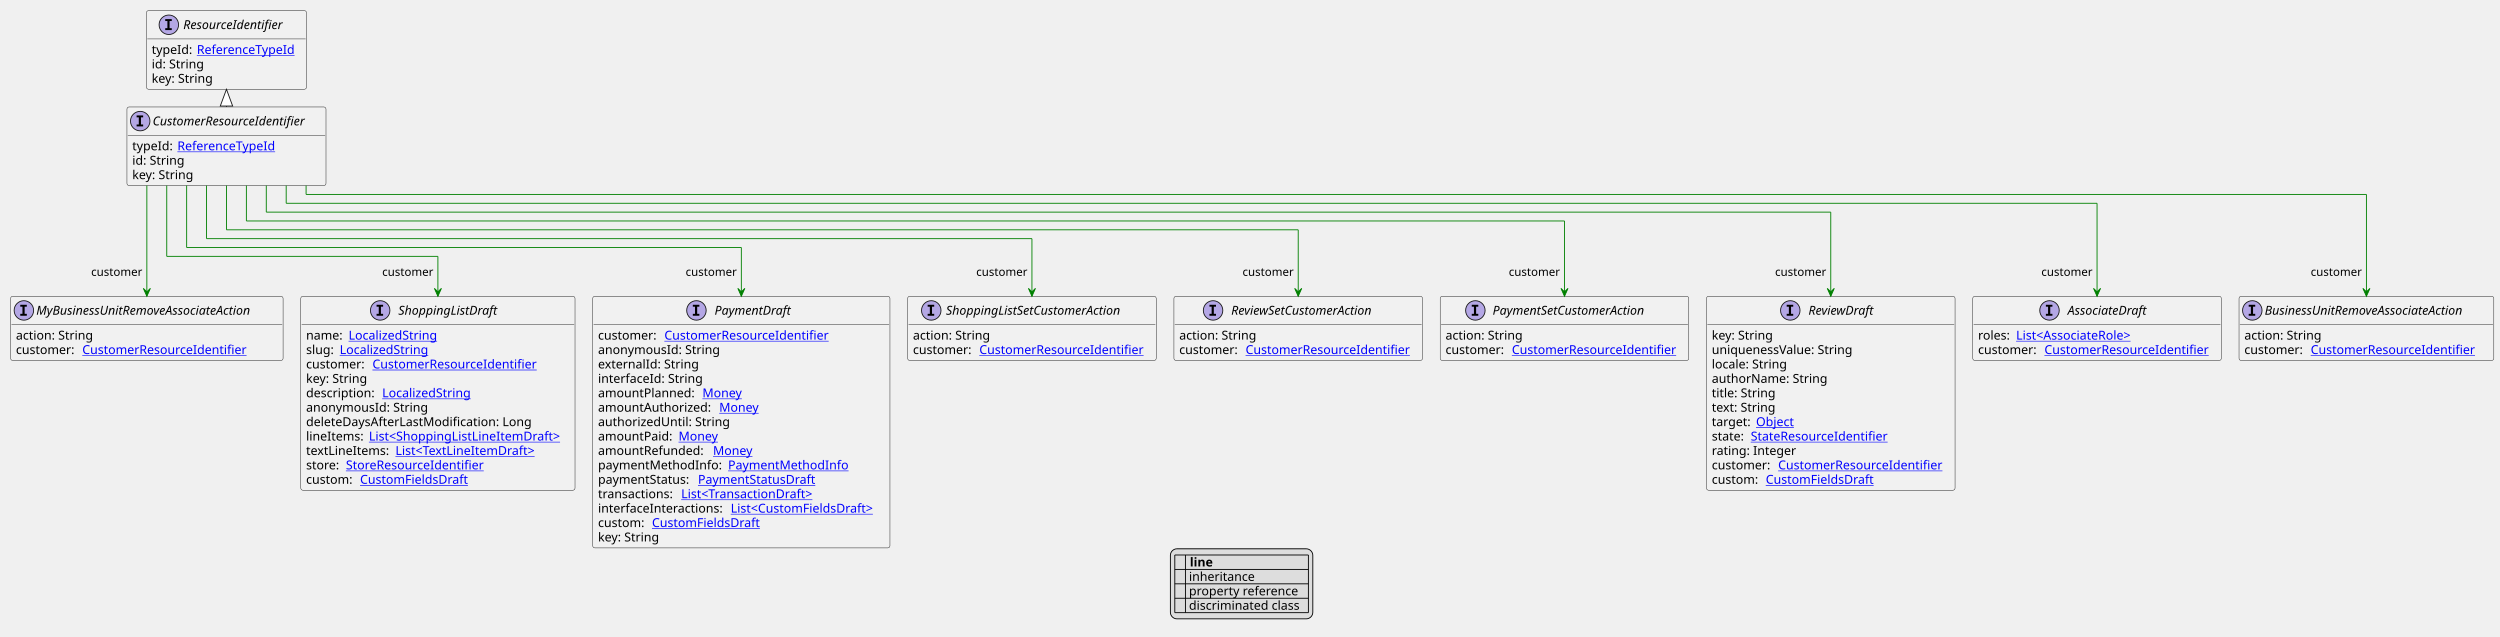
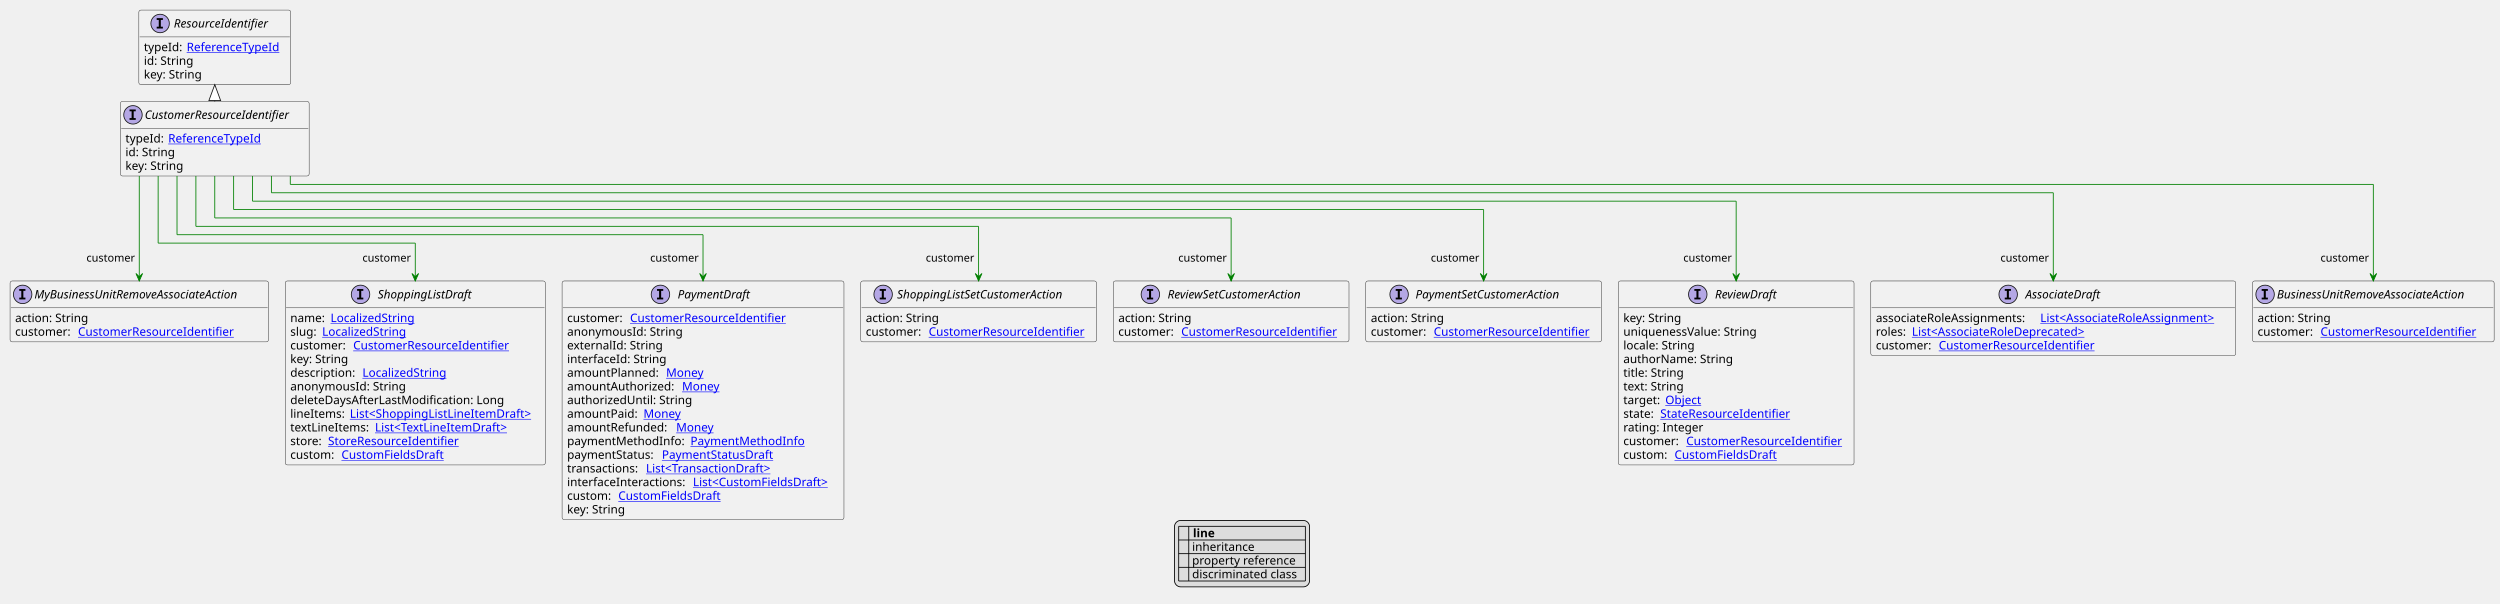
- <svg xmlns="http://www.w3.org/2000/svg" xmlns:xlink="http://www.w3.org/1999/xlink" contentStyleType="text/css" height="719px" preserveAspectRatio="none" style="width:2826px;height:719px;background:#FFFFFF;" version="1.1" viewBox="0 0 2826 719" width="2826px" zoomAndPan="magnify">
+ <svg xmlns="http://www.w3.org/2000/svg" xmlns:xlink="http://www.w3.org/1999/xlink" contentStyleType="text/css" height="719px" preserveAspectRatio="none" style="width:2980px;height:719px;background:#FFFFFF;" version="1.1" viewBox="0 0 2980 719" width="2980px" zoomAndPan="magnify">
  <defs>
-     <filter height="1" id="bowl3whwjlszy0" width="1" x="0" y="0">
+     <filter height="1" id="bwupvezf6zhh10" width="1" x="0" y="0">
      <feFlood flood-color="#000000" result="flood" />
      <feComposite in="SourceGraphic" in2="flood" operator="over" />
    </filter>
-     <filter height="1" id="bowl3whwjlszy1" width="1" x="0" y="0">
+     <filter height="1" id="bwupvezf6zhh11" width="1" x="0" y="0">
      <feFlood flood-color="#008000" result="flood" />
      <feComposite in="SourceGraphic" in2="flood" operator="over" />
    </filter>
-     <filter height="1" id="bowl3whwjlszy2" width="1" x="0" y="0">
+     <filter height="1" id="bwupvezf6zhh12" width="1" x="0" y="0">
      <feFlood flood-color="#0000FF" result="flood" />
      <feComposite in="SourceGraphic" in2="flood" operator="over" />
    </filter>
  </defs>
  <g>
    <a href="CustomerResourceIdentifier.svg" target="_top" title="CustomerResourceIdentifier.svg" xlink:actuate="onRequest" xlink:href="CustomerResourceIdentifier.svg" xlink:show="new" xlink:title="CustomerResourceIdentifier.svg" xlink:type="simple">
      <g id="elem_CustomerResourceIdentifier">
        <rect codeLine="10" fill="#F1F1F1" height="88.891" id="CustomerResourceIdentifier" rx="2.5" ry="2.5" style="stroke:#181818;stroke-width:0.5;" width="225" x="143.5" y="120.891" />
        <ellipse cx="158.5" cy="136.891" fill="#B4A7E5" rx="11" ry="11" style="stroke:#181818;stroke-width:1.0;" />
        <path d="M154.422,132.656 L154.422,130.5 L161.812,130.5 L161.812,132.656 L159.344,132.656 L159.344,140.734 L161.812,140.734 L161.812,142.891 L154.422,142.891 L154.422,140.734 L156.891,140.734 L156.891,132.656 L154.422,132.656 Z " fill="#000000" />
        <text fill="#000000" font-family="sans-serif" font-size="14" font-style="italic" lengthAdjust="spacing" textLength="193" x="172.5" y="141.737">CustomerResourceIdentifier</text>
        <line style="stroke:#181818;stroke-width:0.5;" x1="144.5" x2="367.5" y1="152.891" y2="152.891" />
        <text fill="#000000" font-family="sans-serif" font-size="14" lengthAdjust="spacing" textLength="47" x="149.5" y="169.886">typeId:</text>
        <a href="ReferenceTypeId.svg" target="_top" title="ReferenceTypeId.svg" xlink:actuate="onRequest" xlink:href="ReferenceTypeId.svg" xlink:show="new" xlink:title="ReferenceTypeId.svg" xlink:type="simple">
          <text fill="#0000FF" font-family="sans-serif" font-size="14" lengthAdjust="spacing" text-decoration="underline" textLength="118" x="200.5" y="169.886">ReferenceTypeId</text>
        </a>
        <text fill="#000000" font-family="sans-serif" font-size="14" lengthAdjust="spacing" textLength="61" x="149.5" y="186.183">id: String</text>
        <text fill="#000000" font-family="sans-serif" font-size="14" lengthAdjust="spacing" textLength="73" x="149.5" y="202.48">key: String</text>
      </g>
    </a>
    <a href="ResourceIdentifier.svg" target="_top" title="ResourceIdentifier.svg" xlink:actuate="onRequest" xlink:href="ResourceIdentifier.svg" xlink:show="new" xlink:title="ResourceIdentifier.svg" xlink:type="simple">
      <g id="elem_ResourceIdentifier">
        <rect codeLine="15" fill="#F1F1F1" height="88.891" id="ResourceIdentifier" rx="2.5" ry="2.5" style="stroke:#181818;stroke-width:0.5;" width="181" x="165.5" y="12" />
        <ellipse cx="190.85" cy="28" fill="#B4A7E5" rx="11" ry="11" style="stroke:#181818;stroke-width:1.0;" />
        <path d="M186.772,23.766 L186.772,21.609 L194.162,21.609 L194.162,23.766 L191.694,23.766 L191.694,31.844 L194.162,31.844 L194.162,34 L186.772,34 L186.772,31.844 L189.241,31.844 L189.241,23.766 L186.772,23.766 Z " fill="#000000" />
        <text fill="#000000" font-family="sans-serif" font-size="14" font-style="italic" lengthAdjust="spacing" textLength="126" x="207.15" y="32.847">ResourceIdentifier</text>
        <line style="stroke:#181818;stroke-width:0.5;" x1="166.5" x2="345.5" y1="44" y2="44" />
        <text fill="#000000" font-family="sans-serif" font-size="14" lengthAdjust="spacing" textLength="47" x="171.5" y="60.995">typeId:</text>
        <a href="ReferenceTypeId.svg" target="_top" title="ReferenceTypeId.svg" xlink:actuate="onRequest" xlink:href="ReferenceTypeId.svg" xlink:show="new" xlink:title="ReferenceTypeId.svg" xlink:type="simple">
          <text fill="#0000FF" font-family="sans-serif" font-size="14" lengthAdjust="spacing" text-decoration="underline" textLength="118" x="222.5" y="60.995">ReferenceTypeId</text>
        </a>
        <text fill="#000000" font-family="sans-serif" font-size="14" lengthAdjust="spacing" textLength="61" x="171.5" y="77.292">id: String</text>
        <text fill="#000000" font-family="sans-serif" font-size="14" lengthAdjust="spacing" textLength="73" x="171.5" y="93.589">key: String</text>
      </g>
    </a>
    <a href="AssociateDraft.svg" target="_top" title="AssociateDraft.svg" xlink:actuate="onRequest" xlink:href="AssociateDraft.svg" xlink:show="new" xlink:title="AssociateDraft.svg" xlink:type="simple">
      <g id="elem_AssociateDraft">
-         <rect codeLine="22" fill="#F1F1F1" height="72.594" id="AssociateDraft" rx="2.5" ry="2.5" style="stroke:#181818;stroke-width:0.5;" width="281" x="2230" y="334.914" />
-         <ellipse cx="2316.75" cy="350.914" fill="#B4A7E5" rx="11" ry="11" style="stroke:#181818;stroke-width:1.0;" />
-         <path d="M2312.672,346.68 L2312.672,344.523 L2320.062,344.523 L2320.062,346.68 L2317.594,346.68 L2317.594,354.758 L2320.062,354.758 L2320.062,356.914 L2312.672,356.914 L2312.672,354.758 L2315.141,354.758 L2315.141,346.68 L2312.672,346.68 Z " fill="#000000" />
-         <text fill="#000000" font-family="sans-serif" font-size="14" font-style="italic" lengthAdjust="spacing" textLength="99" x="2337.25" y="355.761">AssociateDraft</text>
-         <line style="stroke:#181818;stroke-width:0.5;" x1="2231" x2="2510" y1="366.914" y2="366.914" />
-         <text fill="#000000" font-family="sans-serif" font-size="14" lengthAdjust="spacing" textLength="39" x="2236" y="383.909">roles:</text>
-         <a href="AssociateRole.svg" target="_top" title="AssociateRole.svg" xlink:actuate="onRequest" xlink:href="AssociateRole.svg" xlink:show="new" xlink:title="AssociateRole.svg" xlink:type="simple">
-           <text fill="#0000FF" font-family="sans-serif" font-size="14" lengthAdjust="spacing" text-decoration="underline" textLength="145" x="2279" y="383.909">List&lt;AssociateRole&gt;</text>
-         </a>
-         <text fill="#000000" font-family="sans-serif" font-size="14" lengthAdjust="spacing" textLength="71" x="2236" y="400.206">customer:</text>
-         <a href="CustomerResourceIdentifier.svg" target="_top" title="CustomerResourceIdentifier.svg" xlink:actuate="onRequest" xlink:href="CustomerResourceIdentifier.svg" xlink:show="new" xlink:title="CustomerResourceIdentifier.svg" xlink:type="simple">
-           <text fill="#0000FF" font-family="sans-serif" font-size="14" lengthAdjust="spacing" text-decoration="underline" textLength="194" x="2311" y="400.206">CustomerResourceIdentifier</text>
+         <rect codeLine="22" fill="#F1F1F1" height="88.891" id="AssociateDraft" rx="2.5" ry="2.5" style="stroke:#181818;stroke-width:0.5;" width="435" x="2230" y="334.914" />
+         <ellipse cx="2393.75" cy="350.914" fill="#B4A7E5" rx="11" ry="11" style="stroke:#181818;stroke-width:1.0;" />
+         <path d="M2389.672,346.68 L2389.672,344.523 L2397.062,344.523 L2397.062,346.68 L2394.594,346.68 L2394.594,354.758 L2397.062,354.758 L2397.062,356.914 L2389.672,356.914 L2389.672,354.758 L2392.141,354.758 L2392.141,346.68 L2389.672,346.68 Z " fill="#000000" />
+         <text fill="#000000" font-family="sans-serif" font-size="14" font-style="italic" lengthAdjust="spacing" textLength="99" x="2414.25" y="355.761">AssociateDraft</text>
+         <line style="stroke:#181818;stroke-width:0.5;" x1="2231" x2="2664" y1="366.914" y2="366.914" />
+         <text fill="#000000" font-family="sans-serif" font-size="14" lengthAdjust="spacing" textLength="192" x="2236" y="383.909">associateRoleAssignments:</text>
+         <a href="AssociateRoleAssignment.svg" target="_top" title="AssociateRoleAssignment.svg" xlink:actuate="onRequest" xlink:href="AssociateRoleAssignment.svg" xlink:show="new" xlink:title="AssociateRoleAssignment.svg" xlink:type="simple">
+           <text fill="#0000FF" font-family="sans-serif" font-size="14" lengthAdjust="spacing" text-decoration="underline" textLength="227" x="2432" y="383.909">List&lt;AssociateRoleAssignment&gt;</text>
+         </a>
+         <text fill="#000000" font-family="sans-serif" font-size="14" lengthAdjust="spacing" textLength="39" x="2236" y="400.206">roles:</text>
+         <a href="AssociateRoleDeprecated.svg" target="_top" title="AssociateRoleDeprecated.svg" xlink:actuate="onRequest" xlink:href="AssociateRoleDeprecated.svg" xlink:show="new" xlink:title="AssociateRoleDeprecated.svg" xlink:type="simple">
+           <text fill="#0000FF" font-family="sans-serif" font-size="14" lengthAdjust="spacing" text-decoration="underline" textLength="227" x="2279" y="400.206">List&lt;AssociateRoleDeprecated&gt;</text>
+         </a>
+         <text fill="#000000" font-family="sans-serif" font-size="14" lengthAdjust="spacing" textLength="71" x="2236" y="416.503">customer:</text>
+         <a href="CustomerResourceIdentifier.svg" target="_top" title="CustomerResourceIdentifier.svg" xlink:actuate="onRequest" xlink:href="CustomerResourceIdentifier.svg" xlink:show="new" xlink:title="CustomerResourceIdentifier.svg" xlink:type="simple">
+           <text fill="#0000FF" font-family="sans-serif" font-size="14" lengthAdjust="spacing" text-decoration="underline" textLength="194" x="2311" y="416.503">CustomerResourceIdentifier</text>
        </a>
      </g>
    </a>
    <a href="BusinessUnitRemoveAssociateAction.svg" target="_top" title="BusinessUnitRemoveAssociateAction.svg" xlink:actuate="onRequest" xlink:href="BusinessUnitRemoveAssociateAction.svg" xlink:show="new" xlink:title="BusinessUnitRemoveAssociateAction.svg" xlink:type="simple">
      <g id="elem_BusinessUnitRemoveAssociateAction">
-         <rect codeLine="26" fill="#F1F1F1" height="72.594" id="BusinessUnitRemoveAssociateAction" rx="2.5" ry="2.5" style="stroke:#181818;stroke-width:0.5;" width="288" x="2531" y="334.914" />
-         <ellipse cx="2546" cy="350.914" fill="#B4A7E5" rx="11" ry="11" style="stroke:#181818;stroke-width:1.0;" />
-         <path d="M2541.922,346.68 L2541.922,344.523 L2549.312,344.523 L2549.312,346.68 L2546.844,346.68 L2546.844,354.758 L2549.312,354.758 L2549.312,356.914 L2541.922,356.914 L2541.922,354.758 L2544.391,354.758 L2544.391,346.68 L2541.922,346.68 Z " fill="#000000" />
-         <text fill="#000000" font-family="sans-serif" font-size="14" font-style="italic" lengthAdjust="spacing" textLength="256" x="2560" y="355.761">BusinessUnitRemoveAssociateAction</text>
-         <line style="stroke:#181818;stroke-width:0.5;" x1="2532" x2="2818" y1="366.914" y2="366.914" />
-         <text fill="#000000" font-family="sans-serif" font-size="14" lengthAdjust="spacing" textLength="91" x="2537" y="383.909">action: String</text>
-         <text fill="#000000" font-family="sans-serif" font-size="14" lengthAdjust="spacing" textLength="71" x="2537" y="400.206">customer:</text>
-         <a href="CustomerResourceIdentifier.svg" target="_top" title="CustomerResourceIdentifier.svg" xlink:actuate="onRequest" xlink:href="CustomerResourceIdentifier.svg" xlink:show="new" xlink:title="CustomerResourceIdentifier.svg" xlink:type="simple">
-           <text fill="#0000FF" font-family="sans-serif" font-size="14" lengthAdjust="spacing" text-decoration="underline" textLength="194" x="2612" y="400.206">CustomerResourceIdentifier</text>
+         <rect codeLine="27" fill="#F1F1F1" height="72.594" id="BusinessUnitRemoveAssociateAction" rx="2.5" ry="2.5" style="stroke:#181818;stroke-width:0.5;" width="288" x="2685" y="334.914" />
+         <ellipse cx="2700" cy="350.914" fill="#B4A7E5" rx="11" ry="11" style="stroke:#181818;stroke-width:1.0;" />
+         <path d="M2695.922,346.68 L2695.922,344.523 L2703.312,344.523 L2703.312,346.68 L2700.844,346.68 L2700.844,354.758 L2703.312,354.758 L2703.312,356.914 L2695.922,356.914 L2695.922,354.758 L2698.391,354.758 L2698.391,346.68 L2695.922,346.68 Z " fill="#000000" />
+         <text fill="#000000" font-family="sans-serif" font-size="14" font-style="italic" lengthAdjust="spacing" textLength="256" x="2714" y="355.761">BusinessUnitRemoveAssociateAction</text>
+         <line style="stroke:#181818;stroke-width:0.5;" x1="2686" x2="2972" y1="366.914" y2="366.914" />
+         <text fill="#000000" font-family="sans-serif" font-size="14" lengthAdjust="spacing" textLength="91" x="2691" y="383.909">action: String</text>
+         <text fill="#000000" font-family="sans-serif" font-size="14" lengthAdjust="spacing" textLength="71" x="2691" y="400.206">customer:</text>
+         <a href="CustomerResourceIdentifier.svg" target="_top" title="CustomerResourceIdentifier.svg" xlink:actuate="onRequest" xlink:href="CustomerResourceIdentifier.svg" xlink:show="new" xlink:title="CustomerResourceIdentifier.svg" xlink:type="simple">
+           <text fill="#0000FF" font-family="sans-serif" font-size="14" lengthAdjust="spacing" text-decoration="underline" textLength="194" x="2766" y="400.206">CustomerResourceIdentifier</text>
        </a>
      </g>
    </a>
    <a href="MyBusinessUnitRemoveAssociateAction.svg" target="_top" title="MyBusinessUnitRemoveAssociateAction.svg" xlink:actuate="onRequest" xlink:href="MyBusinessUnitRemoveAssociateAction.svg" xlink:show="new" xlink:title="MyBusinessUnitRemoveAssociateAction.svg" xlink:type="simple">
      <g id="elem_MyBusinessUnitRemoveAssociateAction">
-         <rect codeLine="30" fill="#F1F1F1" height="72.594" id="MyBusinessUnitRemoveAssociateAction" rx="2.5" ry="2.5" style="stroke:#181818;stroke-width:0.5;" width="308" x="12" y="334.914" />
+         <rect codeLine="31" fill="#F1F1F1" height="72.594" id="MyBusinessUnitRemoveAssociateAction" rx="2.5" ry="2.5" style="stroke:#181818;stroke-width:0.5;" width="308" x="12" y="334.914" />
        <ellipse cx="27" cy="350.914" fill="#B4A7E5" rx="11" ry="11" style="stroke:#181818;stroke-width:1.0;" />
        <path d="M22.922,346.68 L22.922,344.523 L30.312,344.523 L30.312,346.68 L27.844,346.68 L27.844,354.758 L30.312,354.758 L30.312,356.914 L22.922,356.914 L22.922,354.758 L25.391,354.758 L25.391,346.68 L22.922,346.68 Z " fill="#000000" />
        <text fill="#000000" font-family="sans-serif" font-size="14" font-style="italic" lengthAdjust="spacing" textLength="276" x="41" y="355.761">MyBusinessUnitRemoveAssociateAction</text>
        <line style="stroke:#181818;stroke-width:0.5;" x1="13" x2="319" y1="366.914" y2="366.914" />
        <text fill="#000000" font-family="sans-serif" font-size="14" lengthAdjust="spacing" textLength="91" x="18" y="383.909">action: String</text>
        <text fill="#000000" font-family="sans-serif" font-size="14" lengthAdjust="spacing" textLength="71" x="18" y="400.206">customer:</text>
        <a href="CustomerResourceIdentifier.svg" target="_top" title="CustomerResourceIdentifier.svg" xlink:actuate="onRequest" xlink:href="CustomerResourceIdentifier.svg" xlink:show="new" xlink:title="CustomerResourceIdentifier.svg" xlink:type="simple">
          <text fill="#0000FF" font-family="sans-serif" font-size="14" lengthAdjust="spacing" text-decoration="underline" textLength="194" x="93" y="400.206">CustomerResourceIdentifier</text>
        </a>
      </g>
    </a>
    <a href="PaymentDraft.svg" target="_top" title="PaymentDraft.svg" xlink:actuate="onRequest" xlink:href="PaymentDraft.svg" xlink:show="new" xlink:title="PaymentDraft.svg" xlink:type="simple">
      <g id="elem_PaymentDraft">
-         <rect codeLine="34" fill="#F1F1F1" height="284.453" id="PaymentDraft" rx="2.5" ry="2.5" style="stroke:#181818;stroke-width:0.5;" width="336" x="670" y="334.914" />
+         <rect codeLine="35" fill="#F1F1F1" height="284.453" id="PaymentDraft" rx="2.5" ry="2.5" style="stroke:#181818;stroke-width:0.5;" width="336" x="670" y="334.914" />
        <ellipse cx="787.25" cy="350.914" fill="#B4A7E5" rx="11" ry="11" style="stroke:#181818;stroke-width:1.0;" />
        <path d="M783.172,346.68 L783.172,344.523 L790.562,344.523 L790.562,346.68 L788.094,346.68 L788.094,354.758 L790.562,354.758 L790.562,356.914 L783.172,356.914 L783.172,354.758 L785.641,354.758 L785.641,346.68 L783.172,346.68 Z " fill="#000000" />
        <text fill="#000000" font-family="sans-serif" font-size="14" font-style="italic" lengthAdjust="spacing" textLength="93" x="807.75" y="355.761">PaymentDraft</text>
        <line style="stroke:#181818;stroke-width:0.5;" x1="671" x2="1005" y1="366.914" y2="366.914" />
        <text fill="#000000" font-family="sans-serif" font-size="14" lengthAdjust="spacing" textLength="71" x="676" y="383.909">customer:</text>
        <a href="CustomerResourceIdentifier.svg" target="_top" title="CustomerResourceIdentifier.svg" xlink:actuate="onRequest" xlink:href="CustomerResourceIdentifier.svg" xlink:show="new" xlink:title="CustomerResourceIdentifier.svg" xlink:type="simple">
          <text fill="#0000FF" font-family="sans-serif" font-size="14" lengthAdjust="spacing" text-decoration="underline" textLength="194" x="751" y="383.909">CustomerResourceIdentifier</text>
        </a>
        <text fill="#000000" font-family="sans-serif" font-size="14" lengthAdjust="spacing" textLength="142" x="676" y="400.206">anonymousId: String</text>
        <text fill="#000000" font-family="sans-serif" font-size="14" lengthAdjust="spacing" textLength="116" x="676" y="416.503">externalId: String</text>
        <text fill="#000000" font-family="sans-serif" font-size="14" lengthAdjust="spacing" textLength="121" x="676" y="432.8">interfaceId: String</text>
        <text fill="#000000" font-family="sans-serif" font-size="14" lengthAdjust="spacing" textLength="114" x="676" y="449.097">amountPlanned:</text>
        <a href="Money.svg" target="_top" title="Money.svg" xlink:actuate="onRequest" xlink:href="Money.svg" xlink:show="new" xlink:title="Money.svg" xlink:type="simple">
          <text fill="#0000FF" font-family="sans-serif" font-size="14" lengthAdjust="spacing" text-decoration="underline" textLength="46" x="794" y="449.097">Money</text>
        </a>
        <text fill="#000000" font-family="sans-serif" font-size="14" lengthAdjust="spacing" textLength="133" x="676" y="465.394">amountAuthorized:</text>
        <a href="Money.svg" target="_top" title="Money.svg" xlink:actuate="onRequest" xlink:href="Money.svg" xlink:show="new" xlink:title="Money.svg" xlink:type="simple">
          <text fill="#0000FF" font-family="sans-serif" font-size="14" lengthAdjust="spacing" text-decoration="underline" textLength="46" x="813" y="465.394">Money</text>
        </a>
        <text fill="#000000" font-family="sans-serif" font-size="14" lengthAdjust="spacing" textLength="153" x="676" y="481.69">authorizedUntil: String</text>
        <text fill="#000000" font-family="sans-serif" font-size="14" lengthAdjust="spacing" textLength="87" x="676" y="497.987">amountPaid:</text>
        <a href="Money.svg" target="_top" title="Money.svg" xlink:actuate="onRequest" xlink:href="Money.svg" xlink:show="new" xlink:title="Money.svg" xlink:type="simple">
          <text fill="#0000FF" font-family="sans-serif" font-size="14" lengthAdjust="spacing" text-decoration="underline" textLength="46" x="767" y="497.987">Money</text>
        </a>
        <text fill="#000000" font-family="sans-serif" font-size="14" lengthAdjust="spacing" textLength="126" x="676" y="514.284">amountRefunded:</text>
        <a href="Money.svg" target="_top" title="Money.svg" xlink:actuate="onRequest" xlink:href="Money.svg" xlink:show="new" xlink:title="Money.svg" xlink:type="simple">
          <text fill="#0000FF" font-family="sans-serif" font-size="14" lengthAdjust="spacing" text-decoration="underline" textLength="46" x="806" y="514.284">Money</text>
        </a>
        <text fill="#000000" font-family="sans-serif" font-size="14" lengthAdjust="spacing" textLength="143" x="676" y="530.581">paymentMethodInfo:</text>
        <a href="PaymentMethodInfo.svg" target="_top" title="PaymentMethodInfo.svg" xlink:actuate="onRequest" xlink:href="PaymentMethodInfo.svg" xlink:show="new" xlink:title="PaymentMethodInfo.svg" xlink:type="simple">
          <text fill="#0000FF" font-family="sans-serif" font-size="14" lengthAdjust="spacing" text-decoration="underline" textLength="138" x="823" y="530.581">PaymentMethodInfo</text>
        </a>
        <text fill="#000000" font-family="sans-serif" font-size="14" lengthAdjust="spacing" textLength="109" x="676" y="546.878">paymentStatus:</text>
        <a href="PaymentStatusDraft.svg" target="_top" title="PaymentStatusDraft.svg" xlink:actuate="onRequest" xlink:href="PaymentStatusDraft.svg" xlink:show="new" xlink:title="PaymentStatusDraft.svg" xlink:type="simple">
          <text fill="#0000FF" font-family="sans-serif" font-size="14" lengthAdjust="spacing" text-decoration="underline" textLength="137" x="789" y="546.878">PaymentStatusDraft</text>
        </a>
        <text fill="#000000" font-family="sans-serif" font-size="14" lengthAdjust="spacing" textLength="90" x="676" y="563.175">transactions:</text>
        <a href="TransactionDraft.svg" target="_top" title="TransactionDraft.svg" xlink:actuate="onRequest" xlink:href="TransactionDraft.svg" xlink:show="new" xlink:title="TransactionDraft.svg" xlink:type="simple">
          <text fill="#0000FF" font-family="sans-serif" font-size="14" lengthAdjust="spacing" text-decoration="underline" textLength="161" x="770" y="563.175">List&lt;TransactionDraft&gt;</text>
        </a>
        <text fill="#000000" font-family="sans-serif" font-size="14" lengthAdjust="spacing" textLength="146" x="676" y="579.472">interfaceInteractions:</text>
        <a href="CustomFieldsDraft.svg" target="_top" title="CustomFieldsDraft.svg" xlink:actuate="onRequest" xlink:href="CustomFieldsDraft.svg" xlink:show="new" xlink:title="CustomFieldsDraft.svg" xlink:type="simple">
          <text fill="#0000FF" font-family="sans-serif" font-size="14" lengthAdjust="spacing" text-decoration="underline" textLength="174" x="826" y="579.472">List&lt;CustomFieldsDraft&gt;</text>
        </a>
        <text fill="#000000" font-family="sans-serif" font-size="14" lengthAdjust="spacing" textLength="57" x="676" y="595.769">custom:</text>
        <a href="CustomFieldsDraft.svg" target="_top" title="CustomFieldsDraft.svg" xlink:actuate="onRequest" xlink:href="CustomFieldsDraft.svg" xlink:show="new" xlink:title="CustomFieldsDraft.svg" xlink:type="simple">
          <text fill="#0000FF" font-family="sans-serif" font-size="14" lengthAdjust="spacing" text-decoration="underline" textLength="127" x="737" y="595.769">CustomFieldsDraft</text>
        </a>
        <text fill="#000000" font-family="sans-serif" font-size="14" lengthAdjust="spacing" textLength="73" x="676" y="612.065">key: String</text>
      </g>
    </a>
    <a href="PaymentSetCustomerAction.svg" target="_top" title="PaymentSetCustomerAction.svg" xlink:actuate="onRequest" xlink:href="PaymentSetCustomerAction.svg" xlink:show="new" xlink:title="PaymentSetCustomerAction.svg" xlink:type="simple">
      <g id="elem_PaymentSetCustomerAction">
-         <rect codeLine="51" fill="#F1F1F1" height="72.594" id="PaymentSetCustomerAction" rx="2.5" ry="2.5" style="stroke:#181818;stroke-width:0.5;" width="281" x="1628" y="334.914" />
+         <rect codeLine="52" fill="#F1F1F1" height="72.594" id="PaymentSetCustomerAction" rx="2.5" ry="2.5" style="stroke:#181818;stroke-width:0.5;" width="281" x="1628" y="334.914" />
        <ellipse cx="1667.75" cy="350.914" fill="#B4A7E5" rx="11" ry="11" style="stroke:#181818;stroke-width:1.0;" />
        <path d="M1663.672,346.68 L1663.672,344.523 L1671.062,344.523 L1671.062,346.68 L1668.594,346.68 L1668.594,354.758 L1671.062,354.758 L1671.062,356.914 L1663.672,356.914 L1663.672,354.758 L1666.141,354.758 L1666.141,346.68 L1663.672,346.68 Z " fill="#000000" />
        <text fill="#000000" font-family="sans-serif" font-size="14" font-style="italic" lengthAdjust="spacing" textLength="194" x="1687.25" y="355.761">PaymentSetCustomerAction</text>
        <line style="stroke:#181818;stroke-width:0.5;" x1="1629" x2="1908" y1="366.914" y2="366.914" />
        <text fill="#000000" font-family="sans-serif" font-size="14" lengthAdjust="spacing" textLength="91" x="1634" y="383.909">action: String</text>
        <text fill="#000000" font-family="sans-serif" font-size="14" lengthAdjust="spacing" textLength="71" x="1634" y="400.206">customer:</text>
        <a href="CustomerResourceIdentifier.svg" target="_top" title="CustomerResourceIdentifier.svg" xlink:actuate="onRequest" xlink:href="CustomerResourceIdentifier.svg" xlink:show="new" xlink:title="CustomerResourceIdentifier.svg" xlink:type="simple">
          <text fill="#0000FF" font-family="sans-serif" font-size="14" lengthAdjust="spacing" text-decoration="underline" textLength="194" x="1709" y="400.206">CustomerResourceIdentifier</text>
        </a>
      </g>
    </a>
    <a href="ReviewDraft.svg" target="_top" title="ReviewDraft.svg" xlink:actuate="onRequest" xlink:href="ReviewDraft.svg" xlink:show="new" xlink:title="ReviewDraft.svg" xlink:type="simple">
      <g id="elem_ReviewDraft">
-         <rect codeLine="55" fill="#F1F1F1" height="219.266" id="ReviewDraft" rx="2.5" ry="2.5" style="stroke:#181818;stroke-width:0.5;" width="281" x="1929" y="334.914" />
+         <rect codeLine="56" fill="#F1F1F1" height="219.266" id="ReviewDraft" rx="2.5" ry="2.5" style="stroke:#181818;stroke-width:0.5;" width="281" x="1929" y="334.914" />
        <ellipse cx="2023.75" cy="350.914" fill="#B4A7E5" rx="11" ry="11" style="stroke:#181818;stroke-width:1.0;" />
        <path d="M2019.672,346.68 L2019.672,344.523 L2027.062,344.523 L2027.062,346.68 L2024.594,346.68 L2024.594,354.758 L2027.062,354.758 L2027.062,356.914 L2019.672,356.914 L2019.672,354.758 L2022.141,354.758 L2022.141,346.68 L2019.672,346.68 Z " fill="#000000" />
        <text fill="#000000" font-family="sans-serif" font-size="14" font-style="italic" lengthAdjust="spacing" textLength="83" x="2044.25" y="355.761">ReviewDraft</text>
        <line style="stroke:#181818;stroke-width:0.5;" x1="1930" x2="2209" y1="366.914" y2="366.914" />
        <text fill="#000000" font-family="sans-serif" font-size="14" lengthAdjust="spacing" textLength="73" x="1935" y="383.909">key: String</text>
        <text fill="#000000" font-family="sans-serif" font-size="14" lengthAdjust="spacing" textLength="169" x="1935" y="400.206">uniquenessValue: String</text>
        <text fill="#000000" font-family="sans-serif" font-size="14" lengthAdjust="spacing" textLength="89" x="1935" y="416.503">locale: String</text>
        <text fill="#000000" font-family="sans-serif" font-size="14" lengthAdjust="spacing" textLength="134" x="1935" y="432.8">authorName: String</text>
        <text fill="#000000" font-family="sans-serif" font-size="14" lengthAdjust="spacing" textLength="74" x="1935" y="449.097">title: String</text>
        <text fill="#000000" font-family="sans-serif" font-size="14" lengthAdjust="spacing" textLength="75" x="1935" y="465.394">text: String</text>
        <text fill="#000000" font-family="sans-serif" font-size="14" lengthAdjust="spacing" textLength="46" x="1935" y="481.69">target:</text>
        <a href="Object.svg" target="_top" title="Object.svg" xlink:actuate="onRequest" xlink:href="Object.svg" xlink:show="new" xlink:title="Object.svg" xlink:type="simple">
          <text fill="#0000FF" font-family="sans-serif" font-size="14" lengthAdjust="spacing" text-decoration="underline" textLength="45" x="1985" y="481.69">Object</text>
        </a>
        <text fill="#000000" font-family="sans-serif" font-size="14" lengthAdjust="spacing" textLength="40" x="1935" y="497.987">state:</text>
        <a href="StateResourceIdentifier.svg" target="_top" title="StateResourceIdentifier.svg" xlink:actuate="onRequest" xlink:href="StateResourceIdentifier.svg" xlink:show="new" xlink:title="StateResourceIdentifier.svg" xlink:type="simple">
          <text fill="#0000FF" font-family="sans-serif" font-size="14" lengthAdjust="spacing" text-decoration="underline" textLength="162" x="1979" y="497.987">StateResourceIdentifier</text>
        </a>
        <text fill="#000000" font-family="sans-serif" font-size="14" lengthAdjust="spacing" textLength="97" x="1935" y="514.284">rating: Integer</text>
        <text fill="#000000" font-family="sans-serif" font-size="14" lengthAdjust="spacing" textLength="71" x="1935" y="530.581">customer:</text>
        <a href="CustomerResourceIdentifier.svg" target="_top" title="CustomerResourceIdentifier.svg" xlink:actuate="onRequest" xlink:href="CustomerResourceIdentifier.svg" xlink:show="new" xlink:title="CustomerResourceIdentifier.svg" xlink:type="simple">
          <text fill="#0000FF" font-family="sans-serif" font-size="14" lengthAdjust="spacing" text-decoration="underline" textLength="194" x="2010" y="530.581">CustomerResourceIdentifier</text>
        </a>
        <text fill="#000000" font-family="sans-serif" font-size="14" lengthAdjust="spacing" textLength="57" x="1935" y="546.878">custom:</text>
        <a href="CustomFieldsDraft.svg" target="_top" title="CustomFieldsDraft.svg" xlink:actuate="onRequest" xlink:href="CustomFieldsDraft.svg" xlink:show="new" xlink:title="CustomFieldsDraft.svg" xlink:type="simple">
          <text fill="#0000FF" font-family="sans-serif" font-size="14" lengthAdjust="spacing" text-decoration="underline" textLength="127" x="1996" y="546.878">CustomFieldsDraft</text>
        </a>
      </g>
    </a>
    <a href="ReviewSetCustomerAction.svg" target="_top" title="ReviewSetCustomerAction.svg" xlink:actuate="onRequest" xlink:href="ReviewSetCustomerAction.svg" xlink:show="new" xlink:title="ReviewSetCustomerAction.svg" xlink:type="simple">
      <g id="elem_ReviewSetCustomerAction">
-         <rect codeLine="68" fill="#F1F1F1" height="72.594" id="ReviewSetCustomerAction" rx="2.5" ry="2.5" style="stroke:#181818;stroke-width:0.5;" width="281" x="1327" y="334.914" />
+         <rect codeLine="69" fill="#F1F1F1" height="72.594" id="ReviewSetCustomerAction" rx="2.5" ry="2.5" style="stroke:#181818;stroke-width:0.5;" width="281" x="1327" y="334.914" />
        <ellipse cx="1371.25" cy="350.914" fill="#B4A7E5" rx="11" ry="11" style="stroke:#181818;stroke-width:1.0;" />
        <path d="M1367.172,346.68 L1367.172,344.523 L1374.562,344.523 L1374.562,346.68 L1372.094,346.68 L1372.094,354.758 L1374.562,354.758 L1374.562,356.914 L1367.172,356.914 L1367.172,354.758 L1369.641,354.758 L1369.641,346.68 L1367.172,346.68 Z " fill="#000000" />
        <text fill="#000000" font-family="sans-serif" font-size="14" font-style="italic" lengthAdjust="spacing" textLength="184" x="1391.75" y="355.761">ReviewSetCustomerAction</text>
        <line style="stroke:#181818;stroke-width:0.5;" x1="1328" x2="1607" y1="366.914" y2="366.914" />
        <text fill="#000000" font-family="sans-serif" font-size="14" lengthAdjust="spacing" textLength="91" x="1333" y="383.909">action: String</text>
        <text fill="#000000" font-family="sans-serif" font-size="14" lengthAdjust="spacing" textLength="71" x="1333" y="400.206">customer:</text>
        <a href="CustomerResourceIdentifier.svg" target="_top" title="CustomerResourceIdentifier.svg" xlink:actuate="onRequest" xlink:href="CustomerResourceIdentifier.svg" xlink:show="new" xlink:title="CustomerResourceIdentifier.svg" xlink:type="simple">
          <text fill="#0000FF" font-family="sans-serif" font-size="14" lengthAdjust="spacing" text-decoration="underline" textLength="194" x="1408" y="400.206">CustomerResourceIdentifier</text>
        </a>
      </g>
    </a>
    <a href="ShoppingListDraft.svg" target="_top" title="ShoppingListDraft.svg" xlink:actuate="onRequest" xlink:href="ShoppingListDraft.svg" xlink:show="new" xlink:title="ShoppingListDraft.svg" xlink:type="simple">
      <g id="elem_ShoppingListDraft">
-         <rect codeLine="72" fill="#F1F1F1" height="219.266" id="ShoppingListDraft" rx="2.5" ry="2.5" style="stroke:#181818;stroke-width:0.5;" width="310" x="340" y="334.914" />
+         <rect codeLine="73" fill="#F1F1F1" height="219.266" id="ShoppingListDraft" rx="2.5" ry="2.5" style="stroke:#181818;stroke-width:0.5;" width="310" x="340" y="334.914" />
        <ellipse cx="429.75" cy="350.914" fill="#B4A7E5" rx="11" ry="11" style="stroke:#181818;stroke-width:1.0;" />
        <path d="M425.672,346.68 L425.672,344.523 L433.062,344.523 L433.062,346.68 L430.594,346.68 L430.594,354.758 L433.062,354.758 L433.062,356.914 L425.672,356.914 L425.672,354.758 L428.141,354.758 L428.141,346.68 L425.672,346.68 Z " fill="#000000" />
        <text fill="#000000" font-family="sans-serif" font-size="14" font-style="italic" lengthAdjust="spacing" textLength="122" x="450.25" y="355.761">ShoppingListDraft</text>
        <line style="stroke:#181818;stroke-width:0.5;" x1="341" x2="649" y1="366.914" y2="366.914" />
        <text fill="#000000" font-family="sans-serif" font-size="14" lengthAdjust="spacing" textLength="44" x="346" y="383.909">name:</text>
        <a href="LocalizedString.svg" target="_top" title="LocalizedString.svg" xlink:actuate="onRequest" xlink:href="LocalizedString.svg" xlink:show="new" xlink:title="LocalizedString.svg" xlink:type="simple">
          <text fill="#0000FF" font-family="sans-serif" font-size="14" lengthAdjust="spacing" text-decoration="underline" textLength="104" x="394" y="383.909">LocalizedString</text>
        </a>
        <text fill="#000000" font-family="sans-serif" font-size="14" lengthAdjust="spacing" textLength="34" x="346" y="400.206">slug:</text>
        <a href="LocalizedString.svg" target="_top" title="LocalizedString.svg" xlink:actuate="onRequest" xlink:href="LocalizedString.svg" xlink:show="new" xlink:title="LocalizedString.svg" xlink:type="simple">
          <text fill="#0000FF" font-family="sans-serif" font-size="14" lengthAdjust="spacing" text-decoration="underline" textLength="104" x="384" y="400.206">LocalizedString</text>
        </a>
        <text fill="#000000" font-family="sans-serif" font-size="14" lengthAdjust="spacing" textLength="71" x="346" y="416.503">customer:</text>
        <a href="CustomerResourceIdentifier.svg" target="_top" title="CustomerResourceIdentifier.svg" xlink:actuate="onRequest" xlink:href="CustomerResourceIdentifier.svg" xlink:show="new" xlink:title="CustomerResourceIdentifier.svg" xlink:type="simple">
          <text fill="#0000FF" font-family="sans-serif" font-size="14" lengthAdjust="spacing" text-decoration="underline" textLength="194" x="421" y="416.503">CustomerResourceIdentifier</text>
        </a>
        <text fill="#000000" font-family="sans-serif" font-size="14" lengthAdjust="spacing" textLength="73" x="346" y="432.8">key: String</text>
        <text fill="#000000" font-family="sans-serif" font-size="14" lengthAdjust="spacing" textLength="82" x="346" y="449.097">description:</text>
        <a href="LocalizedString.svg" target="_top" title="LocalizedString.svg" xlink:actuate="onRequest" xlink:href="LocalizedString.svg" xlink:show="new" xlink:title="LocalizedString.svg" xlink:type="simple">
          <text fill="#0000FF" font-family="sans-serif" font-size="14" lengthAdjust="spacing" text-decoration="underline" textLength="104" x="432" y="449.097">LocalizedString</text>
        </a>
        <text fill="#000000" font-family="sans-serif" font-size="14" lengthAdjust="spacing" textLength="142" x="346" y="465.394">anonymousId: String</text>
        <text fill="#000000" font-family="sans-serif" font-size="14" lengthAdjust="spacing" textLength="263" x="346" y="481.69">deleteDaysAfterLastModification: Long</text>
        <text fill="#000000" font-family="sans-serif" font-size="14" lengthAdjust="spacing" textLength="67" x="346" y="497.987">lineItems:</text>
        <a href="ShoppingListLineItemDraft.svg" target="_top" title="ShoppingListLineItemDraft.svg" xlink:actuate="onRequest" xlink:href="ShoppingListLineItemDraft.svg" xlink:show="new" xlink:title="ShoppingListLineItemDraft.svg" xlink:type="simple">
          <text fill="#0000FF" font-family="sans-serif" font-size="14" lengthAdjust="spacing" text-decoration="underline" textLength="227" x="417" y="497.987">List&lt;ShoppingListLineItemDraft&gt;</text>
        </a>
        <text fill="#000000" font-family="sans-serif" font-size="14" lengthAdjust="spacing" textLength="97" x="346" y="514.284">textLineItems:</text>
        <a href="TextLineItemDraft.svg" target="_top" title="TextLineItemDraft.svg" xlink:actuate="onRequest" xlink:href="TextLineItemDraft.svg" xlink:show="new" xlink:title="TextLineItemDraft.svg" xlink:type="simple">
          <text fill="#0000FF" font-family="sans-serif" font-size="14" lengthAdjust="spacing" text-decoration="underline" textLength="168" x="447" y="514.284">List&lt;TextLineItemDraft&gt;</text>
        </a>
        <text fill="#000000" font-family="sans-serif" font-size="14" lengthAdjust="spacing" textLength="41" x="346" y="530.581">store:</text>
        <a href="StoreResourceIdentifier.svg" target="_top" title="StoreResourceIdentifier.svg" xlink:actuate="onRequest" xlink:href="StoreResourceIdentifier.svg" xlink:show="new" xlink:title="StoreResourceIdentifier.svg" xlink:type="simple">
          <text fill="#0000FF" font-family="sans-serif" font-size="14" lengthAdjust="spacing" text-decoration="underline" textLength="163" x="391" y="530.581">StoreResourceIdentifier</text>
        </a>
        <text fill="#000000" font-family="sans-serif" font-size="14" lengthAdjust="spacing" textLength="57" x="346" y="546.878">custom:</text>
        <a href="CustomFieldsDraft.svg" target="_top" title="CustomFieldsDraft.svg" xlink:actuate="onRequest" xlink:href="CustomFieldsDraft.svg" xlink:show="new" xlink:title="CustomFieldsDraft.svg" xlink:type="simple">
          <text fill="#0000FF" font-family="sans-serif" font-size="14" lengthAdjust="spacing" text-decoration="underline" textLength="127" x="407" y="546.878">CustomFieldsDraft</text>
        </a>
      </g>
    </a>
    <a href="ShoppingListSetCustomerAction.svg" target="_top" title="ShoppingListSetCustomerAction.svg" xlink:actuate="onRequest" xlink:href="ShoppingListSetCustomerAction.svg" xlink:show="new" xlink:title="ShoppingListSetCustomerAction.svg" xlink:type="simple">
      <g id="elem_ShoppingListSetCustomerAction">
-         <rect codeLine="85" fill="#F1F1F1" height="72.594" id="ShoppingListSetCustomerAction" rx="2.5" ry="2.5" style="stroke:#181818;stroke-width:0.5;" width="281" x="1026" y="334.914" />
+         <rect codeLine="86" fill="#F1F1F1" height="72.594" id="ShoppingListSetCustomerAction" rx="2.5" ry="2.5" style="stroke:#181818;stroke-width:0.5;" width="281" x="1026" y="334.914" />
        <ellipse cx="1052.7" cy="350.914" fill="#B4A7E5" rx="11" ry="11" style="stroke:#181818;stroke-width:1.0;" />
        <path d="M1048.622,346.68 L1048.622,344.523 L1056.013,344.523 L1056.013,346.68 L1053.544,346.68 L1053.544,354.758 L1056.013,354.758 L1056.013,356.914 L1048.622,356.914 L1048.622,354.758 L1051.091,354.758 L1051.091,346.68 L1048.622,346.68 Z " fill="#000000" />
        <text fill="#000000" font-family="sans-serif" font-size="14" font-style="italic" lengthAdjust="spacing" textLength="223" x="1069.3" y="355.761">ShoppingListSetCustomerAction</text>
        <line style="stroke:#181818;stroke-width:0.5;" x1="1027" x2="1306" y1="366.914" y2="366.914" />
        <text fill="#000000" font-family="sans-serif" font-size="14" lengthAdjust="spacing" textLength="91" x="1032" y="383.909">action: String</text>
        <text fill="#000000" font-family="sans-serif" font-size="14" lengthAdjust="spacing" textLength="71" x="1032" y="400.206">customer:</text>
        <a href="CustomerResourceIdentifier.svg" target="_top" title="CustomerResourceIdentifier.svg" xlink:actuate="onRequest" xlink:href="CustomerResourceIdentifier.svg" xlink:show="new" xlink:title="CustomerResourceIdentifier.svg" xlink:type="simple">
          <text fill="#0000FF" font-family="sans-serif" font-size="14" lengthAdjust="spacing" text-decoration="underline" textLength="194" x="1107" y="400.206">CustomerResourceIdentifier</text>
        </a>
      </g>
    </a>
    <line style="stroke:#181818;stroke-width:1.0;" x1="256" x2="256" y1="100.891" y2="120.891" />
    <polygon fill="#FFFFFF" points="256,100.891,249,119.891,263,119.891,256,100.891" style="stroke:#181818;stroke-width:1.0;" />
    <line style="stroke:#008000;stroke-width:1.0;" x1="323.5" x2="323.5" y1="209.781" y2="229.781" />
-     <line style="stroke:#008000;stroke-width:1.0;" x1="323.5" x2="2370.5" y1="229.781" y2="229.781" />
-     <line style="stroke:#008000;stroke-width:1.0;" x1="2370.5" x2="2370.5" y1="229.781" y2="334.914" />
-     <polygon fill="#008000" points="2370.5,334.914,2374.5,325.914,2370.5,329.914,2366.5,325.914,2370.5,334.914" style="stroke:#008000;stroke-width:1.0;" />
-     <text fill="#000000" font-family="sans-serif" font-size="13" lengthAdjust="spacing" textLength="61" x="2307.5" y="311.848">customer</text>
+     <line style="stroke:#008000;stroke-width:1.0;" x1="323.5" x2="2447.5" y1="229.781" y2="229.781" />
+     <line style="stroke:#008000;stroke-width:1.0;" x1="2447.5" x2="2447.5" y1="229.781" y2="334.914" />
+     <polygon fill="#008000" points="2447.5,334.914,2451.5,325.914,2447.5,329.914,2443.5,325.914,2447.5,334.914" style="stroke:#008000;stroke-width:1.0;" />
+     <text fill="#000000" font-family="sans-serif" font-size="13" lengthAdjust="spacing" textLength="61" x="2384.5" y="311.848">customer</text>
    <line style="stroke:#008000;stroke-width:1.0;" x1="346" x2="346" y1="209.781" y2="219.781" />
-     <line style="stroke:#008000;stroke-width:1.0;" x1="346" x2="2675" y1="219.781" y2="219.781" />
-     <line style="stroke:#008000;stroke-width:1.0;" x1="2675" x2="2675" y1="219.781" y2="334.914" />
-     <polygon fill="#008000" points="2675,334.914,2679,325.914,2675,329.914,2671,325.914,2675,334.914" style="stroke:#008000;stroke-width:1.0;" />
-     <text fill="#000000" font-family="sans-serif" font-size="13" lengthAdjust="spacing" textLength="61" x="2612" y="311.848">customer</text>
+     <line style="stroke:#008000;stroke-width:1.0;" x1="346" x2="2829" y1="219.781" y2="219.781" />
+     <line style="stroke:#008000;stroke-width:1.0;" x1="2829" x2="2829" y1="219.781" y2="334.914" />
+     <polygon fill="#008000" points="2829,334.914,2833,325.914,2829,329.914,2825,325.914,2829,334.914" style="stroke:#008000;stroke-width:1.0;" />
+     <text fill="#000000" font-family="sans-serif" font-size="13" lengthAdjust="spacing" textLength="61" x="2766" y="311.848">customer</text>
    <line style="stroke:#008000;stroke-width:1.0;" x1="166" x2="166" y1="209.781" y2="334.914" />
    <polygon fill="#008000" points="166,334.914,170,325.914,166,329.914,162,325.914,166,334.914" style="stroke:#008000;stroke-width:1.0;" />
    <text fill="#000000" font-family="sans-serif" font-size="13" lengthAdjust="spacing" textLength="61" x="103" y="311.848">customer</text>
    <line style="stroke:#008000;stroke-width:1.0;" x1="211" x2="211" y1="209.781" y2="279.781" />
    <line style="stroke:#008000;stroke-width:1.0;" x1="211" x2="838" y1="279.781" y2="279.781" />
    <line style="stroke:#008000;stroke-width:1.0;" x1="838" x2="838" y1="279.781" y2="334.914" />
    <polygon fill="#008000" points="838,334.914,842,325.914,838,329.914,834,325.914,838,334.914" style="stroke:#008000;stroke-width:1.0;" />
    <text fill="#000000" font-family="sans-serif" font-size="13" lengthAdjust="spacing" textLength="61" x="775" y="311.848">customer</text>
    <line style="stroke:#008000;stroke-width:1.0;" x1="278.5" x2="278.5" y1="209.781" y2="249.781" />
    <line style="stroke:#008000;stroke-width:1.0;" x1="278.5" x2="1768.5" y1="249.781" y2="249.781" />
    <line style="stroke:#008000;stroke-width:1.0;" x1="1768.5" x2="1768.5" y1="249.781" y2="334.914" />
    <polygon fill="#008000" points="1768.5,334.914,1772.5,325.914,1768.5,329.914,1764.5,325.914,1768.5,334.914" style="stroke:#008000;stroke-width:1.0;" />
    <text fill="#000000" font-family="sans-serif" font-size="13" lengthAdjust="spacing" textLength="61" x="1705.5" y="311.848">customer</text>
    <line style="stroke:#008000;stroke-width:1.0;" x1="301" x2="301" y1="209.781" y2="239.781" />
    <line style="stroke:#008000;stroke-width:1.0;" x1="301" x2="2069.5" y1="239.781" y2="239.781" />
    <line style="stroke:#008000;stroke-width:1.0;" x1="2069.5" x2="2069.5" y1="239.781" y2="334.914" />
    <polygon fill="#008000" points="2069.5,334.914,2073.5,325.914,2069.5,329.914,2065.5,325.914,2069.5,334.914" style="stroke:#008000;stroke-width:1.0;" />
    <text fill="#000000" font-family="sans-serif" font-size="13" lengthAdjust="spacing" textLength="61" x="2006.5" y="311.848">customer</text>
    <line style="stroke:#008000;stroke-width:1.0;" x1="256" x2="256" y1="209.781" y2="259.781" />
    <line style="stroke:#008000;stroke-width:1.0;" x1="256" x2="1467.5" y1="259.781" y2="259.781" />
    <line style="stroke:#008000;stroke-width:1.0;" x1="1467.5" x2="1467.5" y1="259.781" y2="334.914" />
    <polygon fill="#008000" points="1467.5,334.914,1471.5,325.914,1467.5,329.914,1463.5,325.914,1467.5,334.914" style="stroke:#008000;stroke-width:1.0;" />
    <text fill="#000000" font-family="sans-serif" font-size="13" lengthAdjust="spacing" textLength="61" x="1404.5" y="311.848">customer</text>
    <line style="stroke:#008000;stroke-width:1.0;" x1="188.5" x2="188.5" y1="209.781" y2="289.781" />
    <line style="stroke:#008000;stroke-width:1.0;" x1="188.5" x2="495" y1="289.781" y2="289.781" />
    <line style="stroke:#008000;stroke-width:1.0;" x1="495" x2="495" y1="289.781" y2="334.914" />
    <polygon fill="#008000" points="495,334.914,499,325.914,495,329.914,491,325.914,495,334.914" style="stroke:#008000;stroke-width:1.0;" />
    <text fill="#000000" font-family="sans-serif" font-size="13" lengthAdjust="spacing" textLength="61" x="432" y="311.848">customer</text>
    <line style="stroke:#008000;stroke-width:1.0;" x1="233.5" x2="233.5" y1="209.781" y2="269.781" />
    <line style="stroke:#008000;stroke-width:1.0;" x1="233.5" x2="1166.5" y1="269.781" y2="269.781" />
    <line style="stroke:#008000;stroke-width:1.0;" x1="1166.5" x2="1166.5" y1="269.781" y2="334.914" />
    <polygon fill="#008000" points="1166.5,334.914,1170.5,325.914,1166.5,329.914,1162.5,325.914,1166.5,334.914" style="stroke:#008000;stroke-width:1.0;" />
    <text fill="#000000" font-family="sans-serif" font-size="13" lengthAdjust="spacing" textLength="61" x="1103.5" y="311.848">customer</text>
-     <rect fill="#DDDDDD" height="79.188" id="_legend" rx="7.5" ry="7.5" style="stroke:#000000;stroke-width:1.0;" width="161" x="1323" y="620.367" />
-     <text fill="#000000" font-family="sans-serif" font-size="14" font-weight="bold" lengthAdjust="spacing" textLength="5" x="1328" y="640.362"> </text>
-     <text fill="#000000" font-family="sans-serif" font-size="14" font-weight="bold" lengthAdjust="spacing" textLength="28" x="1345" y="640.362">line</text>
-     <text fill="#000000" filter="url(#bowl3whwjlszy0)" font-family="sans-serif" font-size="14" lengthAdjust="spacing" textLength="12" x="1328" y="656.659">   </text>
-     <text fill="#000000" font-family="sans-serif" font-size="14" lengthAdjust="spacing" textLength="77" x="1344" y="656.659">inheritance</text>
-     <text fill="#000000" filter="url(#bowl3whwjlszy1)" font-family="sans-serif" font-size="14" lengthAdjust="spacing" textLength="12" x="1328" y="672.956">   </text>
-     <text fill="#000000" font-family="sans-serif" font-size="14" lengthAdjust="spacing" textLength="129" x="1344" y="672.956">property reference</text>
-     <text fill="#000000" filter="url(#bowl3whwjlszy2)" font-family="sans-serif" font-size="14" lengthAdjust="spacing" textLength="12" x="1328" y="689.253">   </text>
-     <text fill="#000000" font-family="sans-serif" font-size="14" lengthAdjust="spacing" textLength="131" x="1344" y="689.253">discriminated class</text>
-     <line style="stroke:#000000;stroke-width:1.0;" x1="1328" x2="1479" y1="627.367" y2="627.367" />
-     <line style="stroke:#000000;stroke-width:1.0;" x1="1328" x2="1479" y1="643.664" y2="643.664" />
-     <line style="stroke:#000000;stroke-width:1.0;" x1="1328" x2="1479" y1="659.961" y2="659.961" />
-     <line style="stroke:#000000;stroke-width:1.0;" x1="1328" x2="1479" y1="676.258" y2="676.258" />
-     <line style="stroke:#000000;stroke-width:1.0;" x1="1328" x2="1479" y1="692.555" y2="692.555" />
-     <line style="stroke:#000000;stroke-width:1.0;" x1="1328" x2="1328" y1="627.367" y2="692.555" />
-     <line style="stroke:#000000;stroke-width:1.0;" x1="1340" x2="1340" y1="627.367" y2="692.555" />
-     <line style="stroke:#000000;stroke-width:1.0;" x1="1479" x2="1479" y1="627.367" y2="692.555" />
+     <rect fill="#DDDDDD" height="79.188" id="_legend" rx="7.5" ry="7.5" style="stroke:#000000;stroke-width:1.0;" width="161" x="1400" y="620.367" />
+     <text fill="#000000" font-family="sans-serif" font-size="14" font-weight="bold" lengthAdjust="spacing" textLength="5" x="1405" y="640.362"> </text>
+     <text fill="#000000" font-family="sans-serif" font-size="14" font-weight="bold" lengthAdjust="spacing" textLength="28" x="1422" y="640.362">line</text>
+     <text fill="#000000" filter="url(#bwupvezf6zhh10)" font-family="sans-serif" font-size="14" lengthAdjust="spacing" textLength="12" x="1405" y="656.659">   </text>
+     <text fill="#000000" font-family="sans-serif" font-size="14" lengthAdjust="spacing" textLength="77" x="1421" y="656.659">inheritance</text>
+     <text fill="#000000" filter="url(#bwupvezf6zhh11)" font-family="sans-serif" font-size="14" lengthAdjust="spacing" textLength="12" x="1405" y="672.956">   </text>
+     <text fill="#000000" font-family="sans-serif" font-size="14" lengthAdjust="spacing" textLength="129" x="1421" y="672.956">property reference</text>
+     <text fill="#000000" filter="url(#bwupvezf6zhh12)" font-family="sans-serif" font-size="14" lengthAdjust="spacing" textLength="12" x="1405" y="689.253">   </text>
+     <text fill="#000000" font-family="sans-serif" font-size="14" lengthAdjust="spacing" textLength="131" x="1421" y="689.253">discriminated class</text>
+     <line style="stroke:#000000;stroke-width:1.0;" x1="1405" x2="1556" y1="627.367" y2="627.367" />
+     <line style="stroke:#000000;stroke-width:1.0;" x1="1405" x2="1556" y1="643.664" y2="643.664" />
+     <line style="stroke:#000000;stroke-width:1.0;" x1="1405" x2="1556" y1="659.961" y2="659.961" />
+     <line style="stroke:#000000;stroke-width:1.0;" x1="1405" x2="1556" y1="676.258" y2="676.258" />
+     <line style="stroke:#000000;stroke-width:1.0;" x1="1405" x2="1556" y1="692.555" y2="692.555" />
+     <line style="stroke:#000000;stroke-width:1.0;" x1="1405" x2="1405" y1="627.367" y2="692.555" />
+     <line style="stroke:#000000;stroke-width:1.0;" x1="1417" x2="1417" y1="627.367" y2="692.555" />
+     <line style="stroke:#000000;stroke-width:1.0;" x1="1556" x2="1556" y1="627.367" y2="692.555" />
  </g>
</svg>
